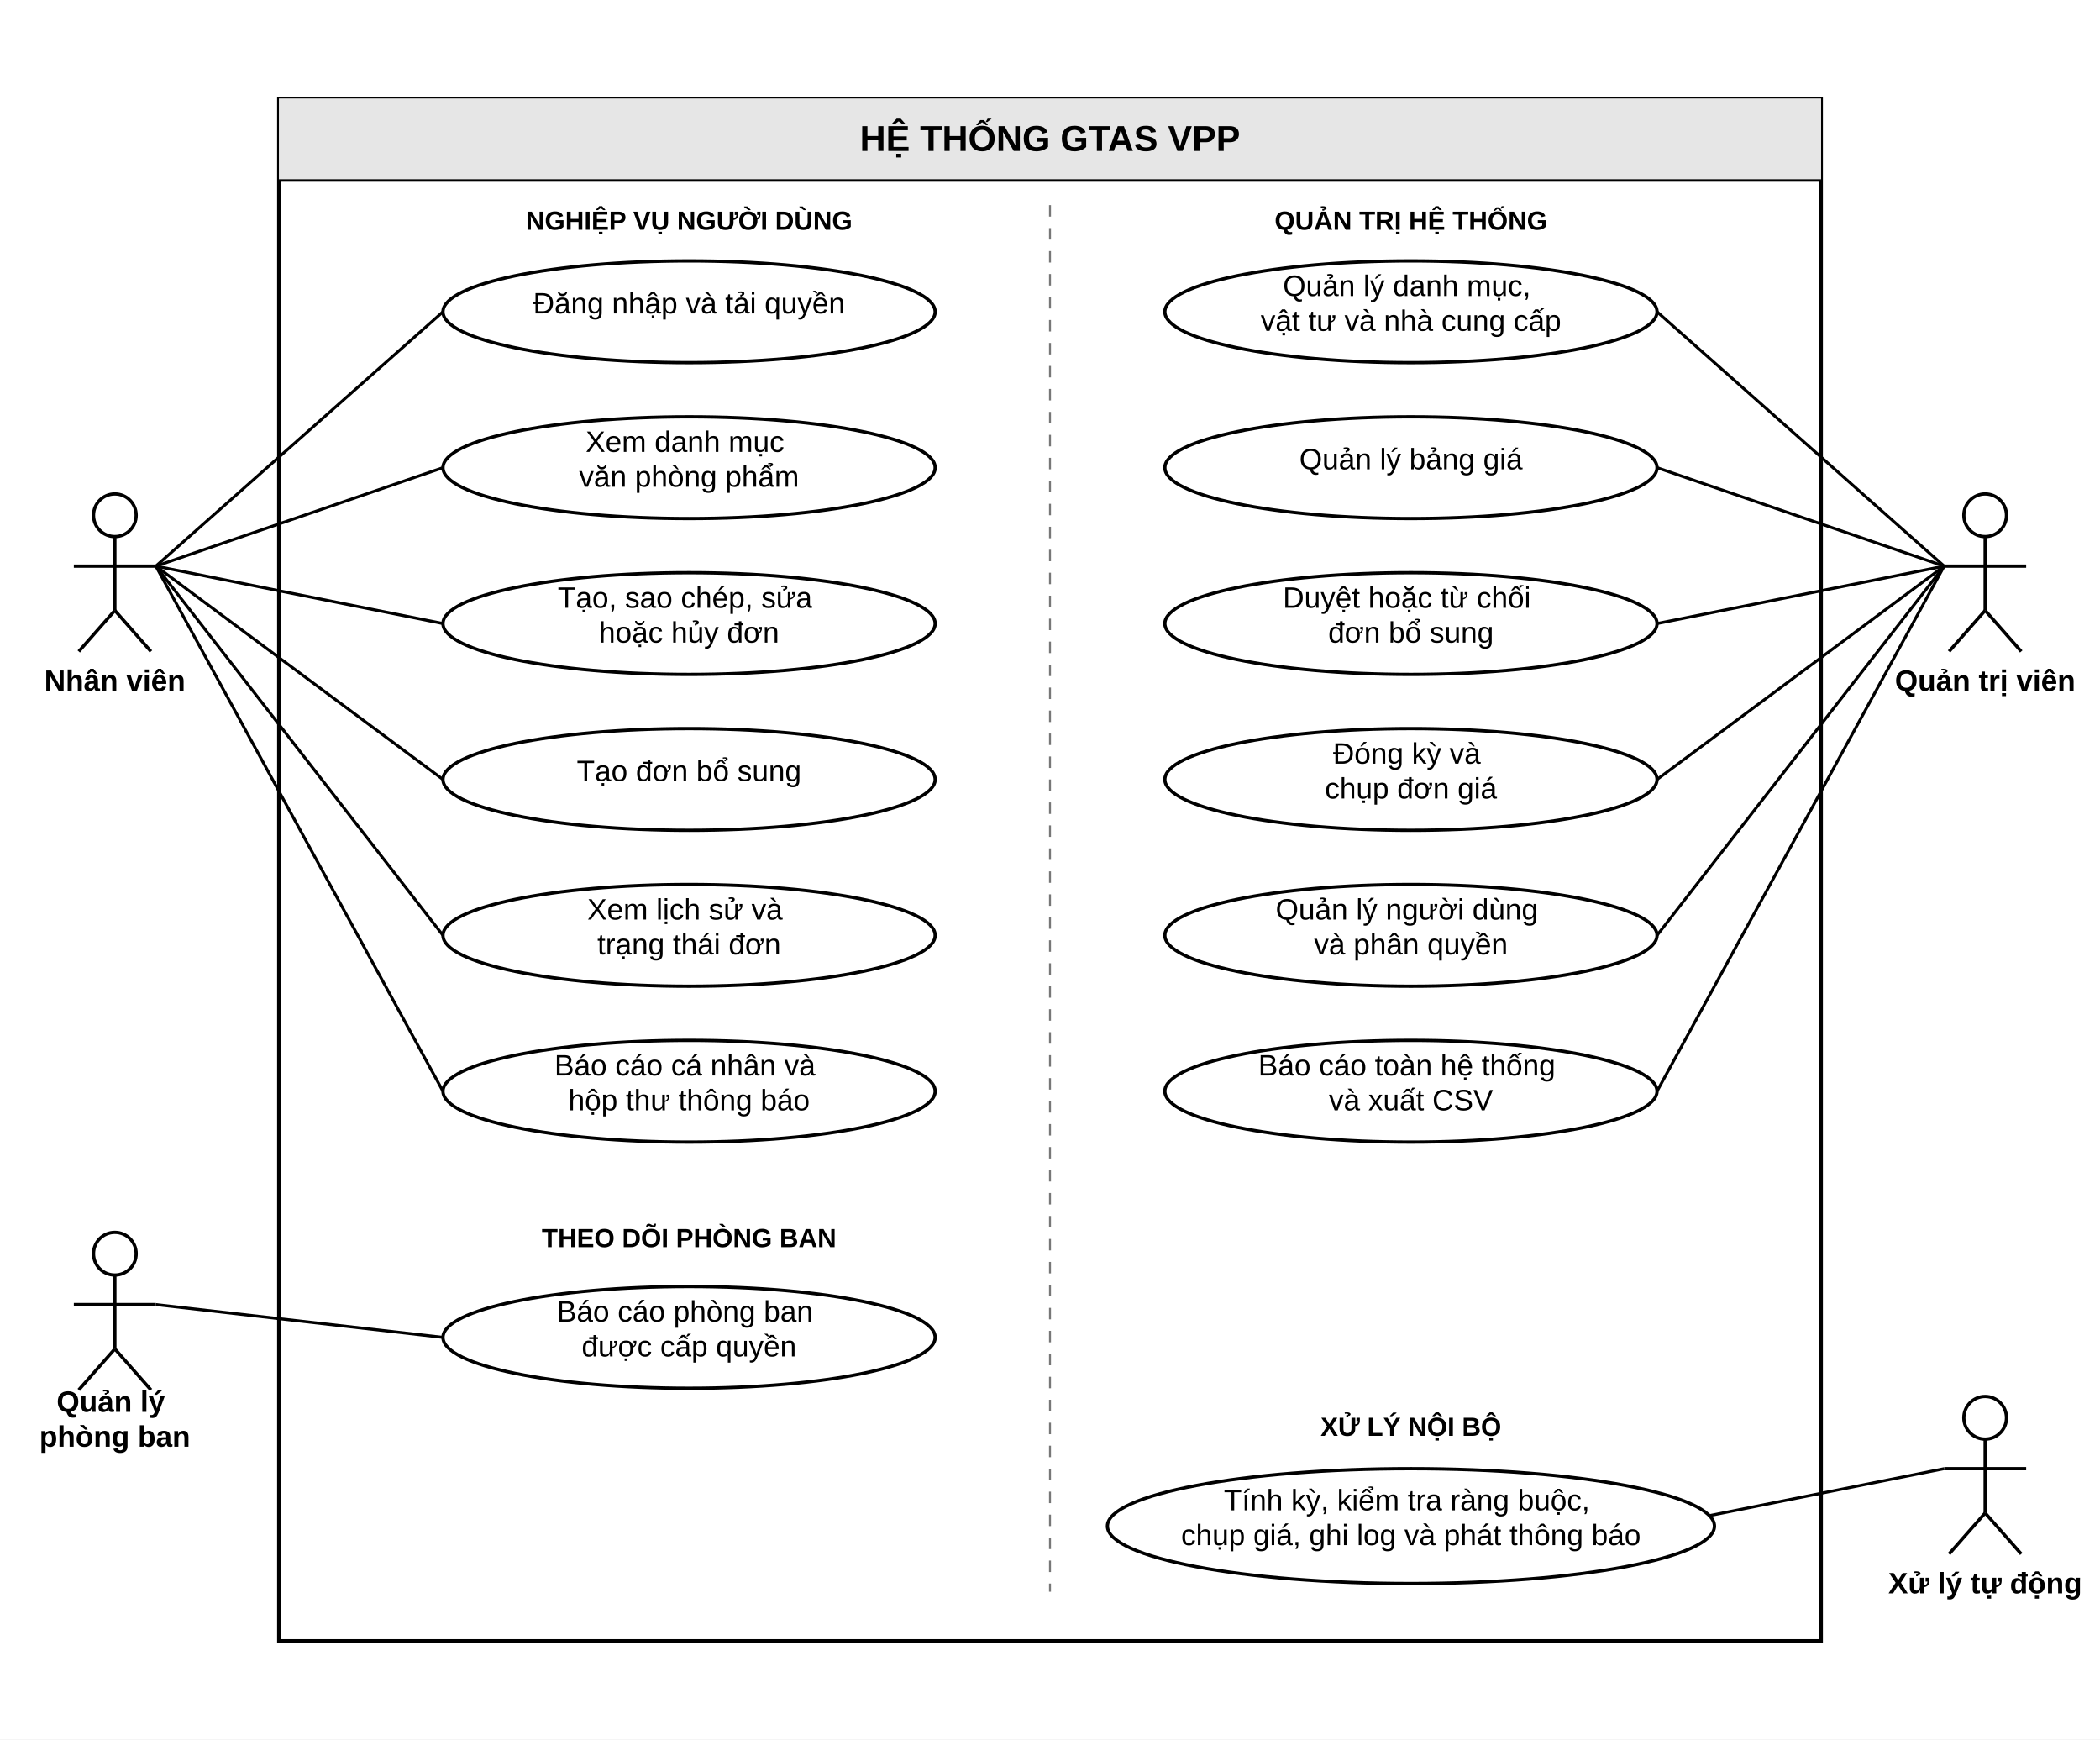
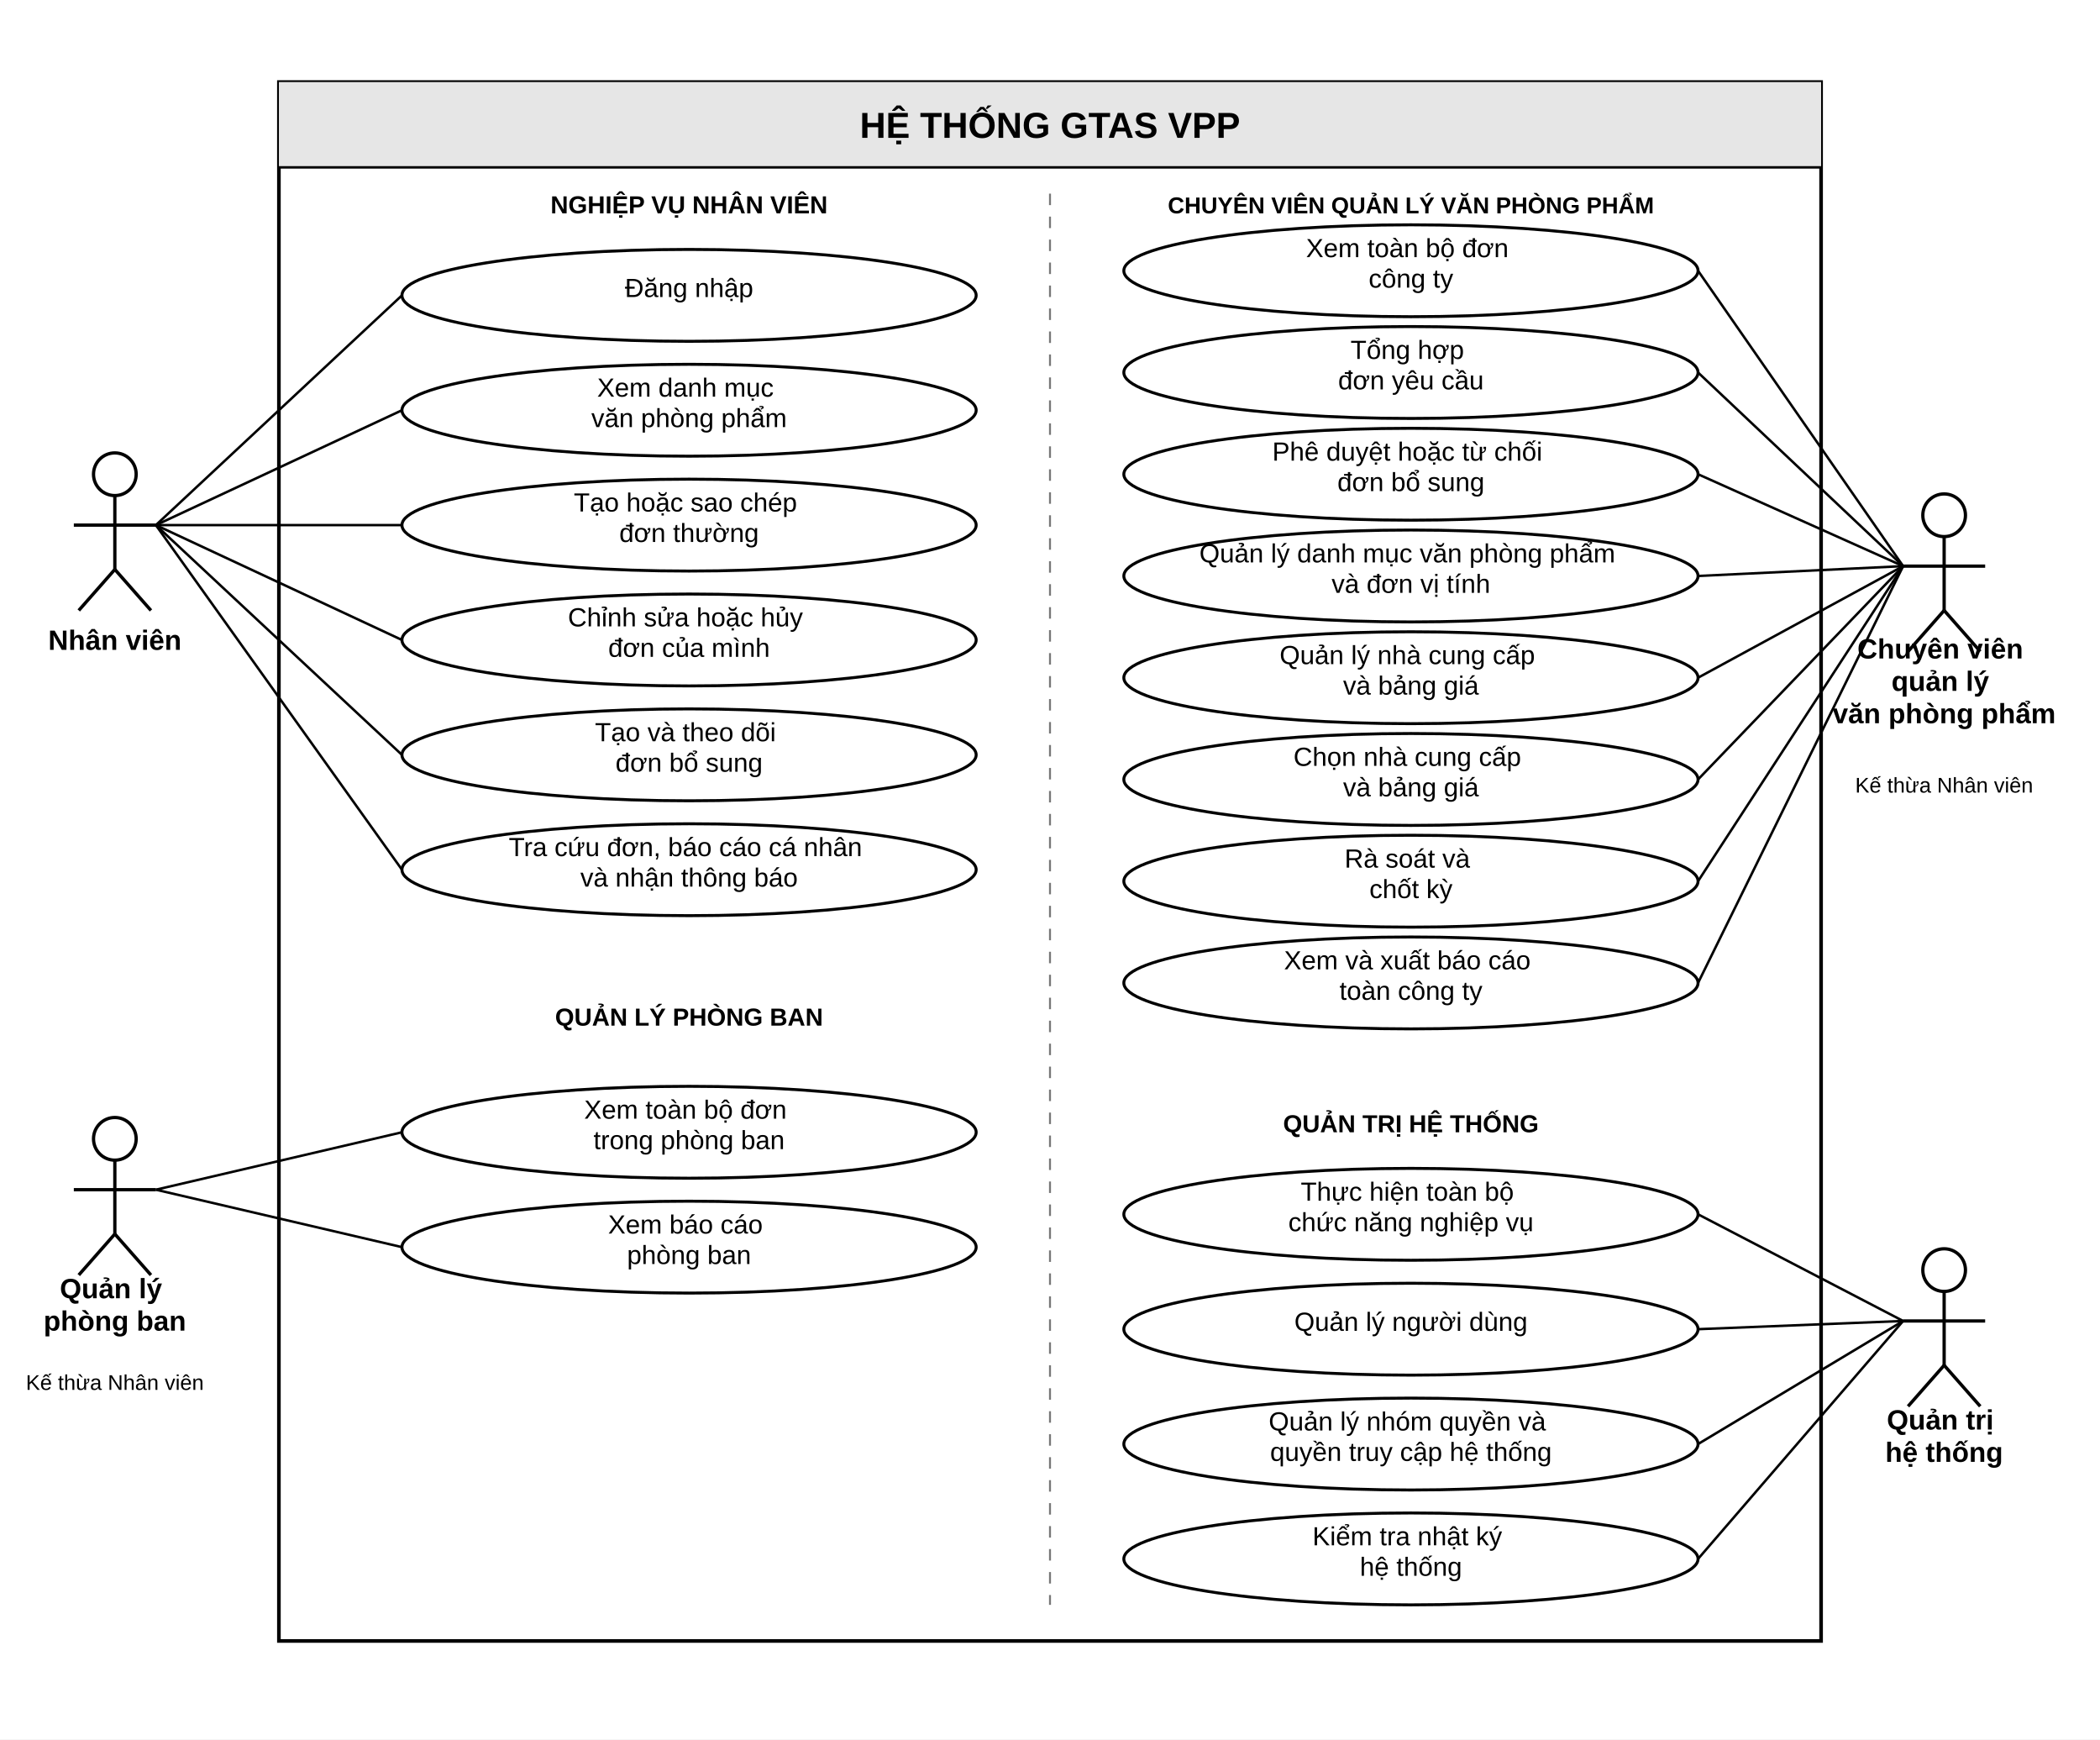
<svg xmlns="http://www.w3.org/2000/svg" width="1280" height="1060" viewBox="0 0 1280 1060">
  <rect width="100%" height="100%" fill="#FFFFFF" />
-   <circle cx="70" cy="314" r="13" fill="#FFFFFF" stroke="#000000" stroke-width="2" />
-   <line x1="70" y1="327" x2="70" y2="372" stroke="#000000" stroke-width="2" />
-   <line x1="45" y1="345" x2="95" y2="345" stroke="#000000" stroke-width="2" />
-   <line x1="70" y1="372" x2="48" y2="397" stroke="#000000" stroke-width="2" />
-   <line x1="70" y1="372" x2="92" y2="397" stroke="#000000" stroke-width="2" />
-   <text x="70" y="421.0" text-anchor="middle" font-family="Arial" font-size="18" font-weight="700" fill="#000000">
+   <circle cx="70" cy="289" r="13" fill="#FFFFFF" stroke="#000000" stroke-width="2" />
+   <line x1="70" y1="302" x2="70" y2="347" stroke="#000000" stroke-width="2" />
+   <line x1="45" y1="320" x2="95" y2="320" stroke="#000000" stroke-width="2" />
+   <line x1="70" y1="347" x2="48" y2="372" stroke="#000000" stroke-width="2" />
+   <line x1="70" y1="347" x2="92" y2="372" stroke="#000000" stroke-width="2" />
+   <text x="70" y="396.0" text-anchor="middle" font-family="Arial" font-size="17" font-weight="700" fill="#000000">
    <tspan x="70" dy="0">Nhân viên</tspan>
  </text>
-   <circle cx="70" cy="764" r="13" fill="#FFFFFF" stroke="#000000" stroke-width="2" />
-   <line x1="70" y1="777" x2="70" y2="822" stroke="#000000" stroke-width="2" />
-   <line x1="45" y1="795" x2="95" y2="795" stroke="#000000" stroke-width="2" />
-   <line x1="70" y1="822" x2="48" y2="847" stroke="#000000" stroke-width="2" />
-   <line x1="70" y1="822" x2="92" y2="847" stroke="#000000" stroke-width="2" />
-   <text x="70" y="860.38" text-anchor="middle" font-family="Arial" font-size="18" font-weight="700" fill="#000000">
+   <circle cx="70" cy="694" r="13" fill="#FFFFFF" stroke="#000000" stroke-width="2" />
+   <line x1="70" y1="707" x2="70" y2="752" stroke="#000000" stroke-width="2" />
+   <line x1="45" y1="725" x2="95" y2="725" stroke="#000000" stroke-width="2" />
+   <line x1="70" y1="752" x2="48" y2="777" stroke="#000000" stroke-width="2" />
+   <line x1="70" y1="752" x2="92" y2="777" stroke="#000000" stroke-width="2" />
+   <text x="70" y="791.14" text-anchor="middle" font-family="Arial" font-size="17" font-weight="700" fill="#000000">
    <tspan x="70" dy="0">Quản lý</tspan>
-     <tspan x="70" dy="21.24">phòng ban</tspan>
+     <tspan x="70" dy="19.72">phòng ban</tspan>
  </text>
-   <circle cx="1210" cy="314" r="13" fill="#FFFFFF" stroke="#000000" stroke-width="2" />
-   <line x1="1210" y1="327" x2="1210" y2="372" stroke="#000000" stroke-width="2" />
-   <line x1="1185" y1="345" x2="1235" y2="345" stroke="#000000" stroke-width="2" />
-   <line x1="1210" y1="372" x2="1188" y2="397" stroke="#000000" stroke-width="2" />
-   <line x1="1210" y1="372" x2="1232" y2="397" stroke="#000000" stroke-width="2" />
-   <text x="1210" y="421.0" text-anchor="middle" font-family="Arial" font-size="18" font-weight="700" fill="#000000">
-     <tspan x="1210" dy="0">Quản trị viên</tspan>
+   <text x="70" y="847.0" text-anchor="middle" font-family="Arial" font-size="13" font-weight="400" fill="#000000">
+     <tspan x="70" dy="0">Kế thừa Nhân viên</tspan>
  </text>
-   <circle cx="1210" cy="864" r="13" fill="#FFFFFF" stroke="#000000" stroke-width="2" />
-   <line x1="1210" y1="877" x2="1210" y2="922" stroke="#000000" stroke-width="2" />
-   <line x1="1185" y1="895" x2="1235" y2="895" stroke="#000000" stroke-width="2" />
-   <line x1="1210" y1="922" x2="1188" y2="947" stroke="#000000" stroke-width="2" />
-   <line x1="1210" y1="922" x2="1232" y2="947" stroke="#000000" stroke-width="2" />
-   <text x="1210" y="971.0" text-anchor="middle" font-family="Arial" font-size="18" font-weight="700" fill="#000000">
-     <tspan x="1210" dy="0">Xử lý tự động</tspan>
+   <circle cx="1185" cy="314" r="13" fill="#FFFFFF" stroke="#000000" stroke-width="2" />
+   <line x1="1185" y1="327" x2="1185" y2="372" stroke="#000000" stroke-width="2" />
+   <line x1="1160" y1="345" x2="1210" y2="345" stroke="#000000" stroke-width="2" />
+   <line x1="1185" y1="372" x2="1163" y2="397" stroke="#000000" stroke-width="2" />
+   <line x1="1185" y1="372" x2="1207" y2="397" stroke="#000000" stroke-width="2" />
+   <text x="1185" y="401.28" text-anchor="middle" font-family="Arial" font-size="17" font-weight="700" fill="#000000">
+     <tspan x="1185" dy="0">Chuyên viên</tspan>
+     <tspan x="1185" dy="19.72">quản lý</tspan>
+     <tspan x="1185" dy="19.72">văn phòng phẩm</tspan>
  </text>
-   <rect x="170" y="60" width="940" height="940" fill="#FFFFFF" stroke="#000000" stroke-width="2.2" />
-   <rect x="170" y="60" width="940" height="50" fill="#E6E6E6" stroke="none" />
-   <line x1="170" y1="110" x2="1110" y2="110" stroke="#000000" stroke-width="1.5" />
-   <text x="640" y="92.0" text-anchor="middle" font-family="Arial" font-size="22" font-weight="700" fill="#000000">
+   <text x="1185" y="483.0" text-anchor="middle" font-family="Arial" font-size="13" font-weight="400" fill="#000000">
+     <tspan x="1185" dy="0">Kế thừa Nhân viên</tspan>
+   </text>
+   <circle cx="1185" cy="774" r="13" fill="#FFFFFF" stroke="#000000" stroke-width="2" />
+   <line x1="1185" y1="787" x2="1185" y2="832" stroke="#000000" stroke-width="2" />
+   <line x1="1160" y1="805" x2="1210" y2="805" stroke="#000000" stroke-width="2" />
+   <line x1="1185" y1="832" x2="1163" y2="857" stroke="#000000" stroke-width="2" />
+   <line x1="1185" y1="832" x2="1207" y2="857" stroke="#000000" stroke-width="2" />
+   <text x="1185" y="871.14" text-anchor="middle" font-family="Arial" font-size="17" font-weight="700" fill="#000000">
+     <tspan x="1185" dy="0">Quản trị</tspan>
+     <tspan x="1185" dy="19.72">hệ thống</tspan>
+   </text>
+   <rect x="170" y="50" width="940" height="950" fill="#FFFFFF" stroke="#000000" stroke-width="2.2" />
+   <rect x="170" y="50" width="940" height="52" fill="#E6E6E6" stroke="none" />
+   <line x1="170" y1="102" x2="1110" y2="102" stroke="#000000" stroke-width="1.5" />
+   <text x="640" y="84.0" text-anchor="middle" font-family="Arial" font-size="22" font-weight="700" fill="#000000">
    <tspan x="640" dy="0">HỆ THỐNG GTAS VPP</tspan>
  </text>
-   <line x1="640" y1="125" x2="640" y2="970" stroke="#777777" stroke-width="1.2" stroke-dasharray="7 7" />
-   <text x="420" y="140.0" text-anchor="middle" font-family="Arial" font-size="16" font-weight="700" fill="#000000">
-     <tspan x="420" dy="0">NGHIỆP VỤ NGƯỜI DÙNG</tspan>
+   <line x1="640" y1="118" x2="640" y2="978" stroke="#777777" stroke-width="1.2" stroke-dasharray="7 7" />
+   <text x="420" y="130.0" text-anchor="middle" font-family="Arial" font-size="15" font-weight="700" fill="#000000">
+     <tspan x="420" dy="0">NGHIỆP VỤ NHÂN VIÊN</tspan>
  </text>
-   <text x="860" y="140.0" text-anchor="middle" font-family="Arial" font-size="16" font-weight="700" fill="#000000">
+   <text x="420" y="625.0" text-anchor="middle" font-family="Arial" font-size="15" font-weight="700" fill="#000000">
+     <tspan x="420" dy="0">QUẢN LÝ PHÒNG BAN</tspan>
+   </text>
+   <text x="860" y="130.0" text-anchor="middle" font-family="Arial" font-size="14" font-weight="700" fill="#000000">
+     <tspan x="860" dy="0">CHUYÊN VIÊN QUẢN LÝ VĂN PHÒNG PHẨM</tspan>
+   </text>
+   <text x="860" y="690.0" text-anchor="middle" font-family="Arial" font-size="15" font-weight="700" fill="#000000">
    <tspan x="860" dy="0">QUẢN TRỊ HỆ THỐNG</tspan>
  </text>
-   <line x1="95" y1="345" x2="270" y2="190" stroke="#000000" stroke-width="1.8" />
-   <ellipse cx="420" cy="190" rx="150.0" ry="31.0" fill="#FFFFFF" stroke="#000000" stroke-width="2" />
-   <text x="420" y="191.0" text-anchor="middle" font-family="Arial" font-size="18" font-weight="400" fill="#000000">
-     <tspan x="420" dy="0">Đăng nhập và tải quyền</tspan>
+   <line x1="95" y1="320" x2="245" y2="180" stroke="#000000" stroke-width="1.5" />
+   <ellipse cx="420" cy="180" rx="175.0" ry="28.0" fill="#FFFFFF" stroke="#000000" stroke-width="1.8" />
+   <text x="420" y="181.0" text-anchor="middle" font-family="Arial" font-size="16" font-weight="400" fill="#000000">
+     <tspan x="420" dy="0">Đăng nhập</tspan>
  </text>
-   <line x1="95" y1="345" x2="270" y2="285" stroke="#000000" stroke-width="1.8" />
-   <ellipse cx="420" cy="285" rx="150.0" ry="31.0" fill="#FFFFFF" stroke="#000000" stroke-width="2" />
-   <text x="420" y="275.38" text-anchor="middle" font-family="Arial" font-size="18" font-weight="400" fill="#000000">
+   <line x1="95" y1="320" x2="245" y2="250" stroke="#000000" stroke-width="1.5" />
+   <ellipse cx="420" cy="250" rx="175.0" ry="28.0" fill="#FFFFFF" stroke="#000000" stroke-width="1.8" />
+   <text x="420" y="241.72" text-anchor="middle" font-family="Arial" font-size="16" font-weight="400" fill="#000000">
    <tspan x="420" dy="0">Xem danh mục</tspan>
-     <tspan x="420" dy="21.24">văn phòng phẩm</tspan>
+     <tspan x="420" dy="18.56">văn phòng phẩm</tspan>
  </text>
-   <line x1="95" y1="345" x2="270" y2="380" stroke="#000000" stroke-width="1.8" />
-   <ellipse cx="420" cy="380" rx="150.0" ry="31.0" fill="#FFFFFF" stroke="#000000" stroke-width="2" />
-   <text x="420" y="370.38" text-anchor="middle" font-family="Arial" font-size="18" font-weight="400" fill="#000000">
-     <tspan x="420" dy="0">Tạo, sao chép, sửa</tspan>
-     <tspan x="420" dy="21.24">hoặc hủy đơn</tspan>
+   <line x1="95" y1="320" x2="245" y2="320" stroke="#000000" stroke-width="1.5" />
+   <ellipse cx="420" cy="320" rx="175.0" ry="28.0" fill="#FFFFFF" stroke="#000000" stroke-width="1.8" />
+   <text x="420" y="311.72" text-anchor="middle" font-family="Arial" font-size="16" font-weight="400" fill="#000000">
+     <tspan x="420" dy="0">Tạo hoặc sao chép</tspan>
+     <tspan x="420" dy="18.56">đơn thường</tspan>
  </text>
-   <line x1="95" y1="345" x2="270" y2="475" stroke="#000000" stroke-width="1.8" />
-   <ellipse cx="420" cy="475" rx="150.0" ry="31.0" fill="#FFFFFF" stroke="#000000" stroke-width="2" />
-   <text x="420" y="476.0" text-anchor="middle" font-family="Arial" font-size="18" font-weight="400" fill="#000000">
-     <tspan x="420" dy="0">Tạo đơn bổ sung</tspan>
+   <line x1="95" y1="320" x2="245" y2="390" stroke="#000000" stroke-width="1.5" />
+   <ellipse cx="420" cy="390" rx="175.0" ry="28.0" fill="#FFFFFF" stroke="#000000" stroke-width="1.8" />
+   <text x="420" y="381.72" text-anchor="middle" font-family="Arial" font-size="16" font-weight="400" fill="#000000">
+     <tspan x="420" dy="0">Chỉnh sửa hoặc hủy</tspan>
+     <tspan x="420" dy="18.56">đơn của mình</tspan>
  </text>
-   <line x1="95" y1="345" x2="270" y2="570" stroke="#000000" stroke-width="1.8" />
-   <ellipse cx="420" cy="570" rx="150.0" ry="31.0" fill="#FFFFFF" stroke="#000000" stroke-width="2" />
-   <text x="420" y="560.38" text-anchor="middle" font-family="Arial" font-size="18" font-weight="400" fill="#000000">
-     <tspan x="420" dy="0">Xem lịch sử và</tspan>
-     <tspan x="420" dy="21.24">trạng thái đơn</tspan>
+   <line x1="95" y1="320" x2="245" y2="460" stroke="#000000" stroke-width="1.5" />
+   <ellipse cx="420" cy="460" rx="175.0" ry="28.0" fill="#FFFFFF" stroke="#000000" stroke-width="1.8" />
+   <text x="420" y="451.72" text-anchor="middle" font-family="Arial" font-size="16" font-weight="400" fill="#000000">
+     <tspan x="420" dy="0">Tạo và theo dõi</tspan>
+     <tspan x="420" dy="18.56">đơn bổ sung</tspan>
  </text>
-   <line x1="95" y1="345" x2="270" y2="665" stroke="#000000" stroke-width="1.8" />
-   <ellipse cx="420" cy="665" rx="150.0" ry="31.0" fill="#FFFFFF" stroke="#000000" stroke-width="2" />
-   <text x="420" y="655.38" text-anchor="middle" font-family="Arial" font-size="18" font-weight="400" fill="#000000">
-     <tspan x="420" dy="0">Báo cáo cá nhân và</tspan>
-     <tspan x="420" dy="21.24">hộp thư thông báo</tspan>
+   <line x1="95" y1="320" x2="245" y2="530" stroke="#000000" stroke-width="1.5" />
+   <ellipse cx="420" cy="530" rx="175.0" ry="28.0" fill="#FFFFFF" stroke="#000000" stroke-width="1.8" />
+   <text x="420" y="521.72" text-anchor="middle" font-family="Arial" font-size="16" font-weight="400" fill="#000000">
+     <tspan x="420" dy="0">Tra cứu đơn, báo cáo cá nhân</tspan>
+     <tspan x="420" dy="18.56">và nhận thông báo</tspan>
  </text>
-   <line x1="1185" y1="345" x2="1010" y2="190" stroke="#000000" stroke-width="1.8" />
-   <ellipse cx="860" cy="190" rx="150.0" ry="31.0" fill="#FFFFFF" stroke="#000000" stroke-width="2" />
-   <text x="860" y="180.38" text-anchor="middle" font-family="Arial" font-size="18" font-weight="400" fill="#000000">
-     <tspan x="860" dy="0">Quản lý danh mục,</tspan>
-     <tspan x="860" dy="21.24">vật tư và nhà cung cấp</tspan>
+   <line x1="95" y1="725" x2="245" y2="690" stroke="#000000" stroke-width="1.5" />
+   <ellipse cx="420" cy="690" rx="175.0" ry="28.0" fill="#FFFFFF" stroke="#000000" stroke-width="1.8" />
+   <text x="420" y="681.72" text-anchor="middle" font-family="Arial" font-size="16" font-weight="400" fill="#000000">
+     <tspan x="420" dy="0">Xem toàn bộ đơn</tspan>
+     <tspan x="420" dy="18.56">trong phòng ban</tspan>
  </text>
-   <line x1="1185" y1="345" x2="1010" y2="285" stroke="#000000" stroke-width="1.8" />
-   <ellipse cx="860" cy="285" rx="150.0" ry="31.0" fill="#FFFFFF" stroke="#000000" stroke-width="2" />
-   <text x="860" y="286.0" text-anchor="middle" font-family="Arial" font-size="18" font-weight="400" fill="#000000">
-     <tspan x="860" dy="0">Quản lý bảng giá</tspan>
+   <line x1="95" y1="725" x2="245" y2="760" stroke="#000000" stroke-width="1.5" />
+   <ellipse cx="420" cy="760" rx="175.0" ry="28.0" fill="#FFFFFF" stroke="#000000" stroke-width="1.8" />
+   <text x="420" y="751.72" text-anchor="middle" font-family="Arial" font-size="16" font-weight="400" fill="#000000">
+     <tspan x="420" dy="0">Xem báo cáo</tspan>
+     <tspan x="420" dy="18.56">phòng ban</tspan>
  </text>
-   <line x1="1185" y1="345" x2="1010" y2="380" stroke="#000000" stroke-width="1.8" />
-   <ellipse cx="860" cy="380" rx="150.0" ry="31.0" fill="#FFFFFF" stroke="#000000" stroke-width="2" />
-   <text x="860" y="370.38" text-anchor="middle" font-family="Arial" font-size="18" font-weight="400" fill="#000000">
-     <tspan x="860" dy="0">Duyệt hoặc từ chối</tspan>
-     <tspan x="860" dy="21.24">đơn bổ sung</tspan>
+   <line x1="1160" y1="345" x2="1035" y2="165" stroke="#000000" stroke-width="1.5" />
+   <ellipse cx="860" cy="165" rx="175.0" ry="28.0" fill="#FFFFFF" stroke="#000000" stroke-width="1.8" />
+   <text x="860" y="156.72" text-anchor="middle" font-family="Arial" font-size="16" font-weight="400" fill="#000000">
+     <tspan x="860" dy="0">Xem toàn bộ đơn</tspan>
+     <tspan x="860" dy="18.56">công ty</tspan>
  </text>
-   <line x1="1185" y1="345" x2="1010" y2="475" stroke="#000000" stroke-width="1.8" />
-   <ellipse cx="860" cy="475" rx="150.0" ry="31.0" fill="#FFFFFF" stroke="#000000" stroke-width="2" />
-   <text x="860" y="465.38" text-anchor="middle" font-family="Arial" font-size="18" font-weight="400" fill="#000000">
-     <tspan x="860" dy="0">Đóng kỳ và</tspan>
-     <tspan x="860" dy="21.24">chụp đơn giá</tspan>
+   <line x1="1160" y1="345" x2="1035" y2="227" stroke="#000000" stroke-width="1.5" />
+   <ellipse cx="860" cy="227" rx="175.0" ry="28.0" fill="#FFFFFF" stroke="#000000" stroke-width="1.8" />
+   <text x="860" y="218.72" text-anchor="middle" font-family="Arial" font-size="16" font-weight="400" fill="#000000">
+     <tspan x="860" dy="0">Tổng hợp</tspan>
+     <tspan x="860" dy="18.56">đơn yêu cầu</tspan>
  </text>
-   <line x1="1185" y1="345" x2="1010" y2="570" stroke="#000000" stroke-width="1.8" />
-   <ellipse cx="860" cy="570" rx="150.0" ry="31.0" fill="#FFFFFF" stroke="#000000" stroke-width="2" />
-   <text x="860" y="560.38" text-anchor="middle" font-family="Arial" font-size="18" font-weight="400" fill="#000000">
+   <line x1="1160" y1="345" x2="1035" y2="289" stroke="#000000" stroke-width="1.5" />
+   <ellipse cx="860" cy="289" rx="175.0" ry="28.0" fill="#FFFFFF" stroke="#000000" stroke-width="1.8" />
+   <text x="860" y="280.72" text-anchor="middle" font-family="Arial" font-size="16" font-weight="400" fill="#000000">
+     <tspan x="860" dy="0">Phê duyệt hoặc từ chối</tspan>
+     <tspan x="860" dy="18.56">đơn bổ sung</tspan>
+   </text>
+   <line x1="1160" y1="345" x2="1035" y2="351" stroke="#000000" stroke-width="1.5" />
+   <ellipse cx="860" cy="351" rx="175.0" ry="28.0" fill="#FFFFFF" stroke="#000000" stroke-width="1.8" />
+   <text x="860" y="342.72" text-anchor="middle" font-family="Arial" font-size="16" font-weight="400" fill="#000000">
+     <tspan x="860" dy="0">Quản lý danh mục văn phòng phẩm</tspan>
+     <tspan x="860" dy="18.56">và đơn vị tính</tspan>
+   </text>
+   <line x1="1160" y1="345" x2="1035" y2="413" stroke="#000000" stroke-width="1.5" />
+   <ellipse cx="860" cy="413" rx="175.0" ry="28.0" fill="#FFFFFF" stroke="#000000" stroke-width="1.8" />
+   <text x="860" y="404.72" text-anchor="middle" font-family="Arial" font-size="16" font-weight="400" fill="#000000">
+     <tspan x="860" dy="0">Quản lý nhà cung cấp</tspan>
+     <tspan x="860" dy="18.56">và bảng giá</tspan>
+   </text>
+   <line x1="1160" y1="345" x2="1035" y2="475" stroke="#000000" stroke-width="1.5" />
+   <ellipse cx="860" cy="475" rx="175.0" ry="28.0" fill="#FFFFFF" stroke="#000000" stroke-width="1.8" />
+   <text x="860" y="466.72" text-anchor="middle" font-family="Arial" font-size="16" font-weight="400" fill="#000000">
+     <tspan x="860" dy="0">Chọn nhà cung cấp</tspan>
+     <tspan x="860" dy="18.56">và bảng giá</tspan>
+   </text>
+   <line x1="1160" y1="345" x2="1035" y2="537" stroke="#000000" stroke-width="1.5" />
+   <ellipse cx="860" cy="537" rx="175.0" ry="28.0" fill="#FFFFFF" stroke="#000000" stroke-width="1.8" />
+   <text x="860" y="528.72" text-anchor="middle" font-family="Arial" font-size="16" font-weight="400" fill="#000000">
+     <tspan x="860" dy="0">Rà soát và</tspan>
+     <tspan x="860" dy="18.56">chốt kỳ</tspan>
+   </text>
+   <line x1="1160" y1="345" x2="1035" y2="599" stroke="#000000" stroke-width="1.5" />
+   <ellipse cx="860" cy="599" rx="175.0" ry="28.0" fill="#FFFFFF" stroke="#000000" stroke-width="1.8" />
+   <text x="860" y="590.72" text-anchor="middle" font-family="Arial" font-size="16" font-weight="400" fill="#000000">
+     <tspan x="860" dy="0">Xem và xuất báo cáo</tspan>
+     <tspan x="860" dy="18.56">toàn công ty</tspan>
+   </text>
+   <line x1="1160" y1="805" x2="1035" y2="740" stroke="#000000" stroke-width="1.5" />
+   <ellipse cx="860" cy="740" rx="175.0" ry="28.0" fill="#FFFFFF" stroke="#000000" stroke-width="1.8" />
+   <text x="860" y="731.72" text-anchor="middle" font-family="Arial" font-size="16" font-weight="400" fill="#000000">
+     <tspan x="860" dy="0">Thực hiện toàn bộ</tspan>
+     <tspan x="860" dy="18.56">chức năng nghiệp vụ</tspan>
+   </text>
+   <line x1="1160" y1="805" x2="1035" y2="810" stroke="#000000" stroke-width="1.5" />
+   <ellipse cx="860" cy="810" rx="175.0" ry="28.0" fill="#FFFFFF" stroke="#000000" stroke-width="1.8" />
+   <text x="860" y="811.0" text-anchor="middle" font-family="Arial" font-size="16" font-weight="400" fill="#000000">
    <tspan x="860" dy="0">Quản lý người dùng</tspan>
-     <tspan x="860" dy="21.24">và phân quyền</tspan>
  </text>
-   <line x1="1185" y1="345" x2="1010" y2="665" stroke="#000000" stroke-width="1.8" />
-   <ellipse cx="860" cy="665" rx="150.0" ry="31.0" fill="#FFFFFF" stroke="#000000" stroke-width="2" />
-   <text x="860" y="655.38" text-anchor="middle" font-family="Arial" font-size="18" font-weight="400" fill="#000000">
-     <tspan x="860" dy="0">Báo cáo toàn hệ thống</tspan>
-     <tspan x="860" dy="21.24">và xuất CSV</tspan>
+   <line x1="1160" y1="805" x2="1035" y2="880" stroke="#000000" stroke-width="1.5" />
+   <ellipse cx="860" cy="880" rx="175.0" ry="28.0" fill="#FFFFFF" stroke="#000000" stroke-width="1.8" />
+   <text x="860" y="871.72" text-anchor="middle" font-family="Arial" font-size="16" font-weight="400" fill="#000000">
+     <tspan x="860" dy="0">Quản lý nhóm quyền và</tspan>
+     <tspan x="860" dy="18.56">quyền truy cập hệ thống</tspan>
  </text>
-   <text x="420" y="760.0" text-anchor="middle" font-family="Arial" font-size="16" font-weight="700" fill="#000000">
-     <tspan x="420" dy="0">THEO DÕI PHÒNG BAN</tspan>
-   </text>
-   <line x1="95" y1="795" x2="270" y2="815" stroke="#000000" stroke-width="1.8" />
-   <ellipse cx="420" cy="815" rx="150.0" ry="31.0" fill="#FFFFFF" stroke="#000000" stroke-width="2" />
-   <text x="420" y="805.38" text-anchor="middle" font-family="Arial" font-size="18" font-weight="400" fill="#000000">
-     <tspan x="420" dy="0">Báo cáo phòng ban</tspan>
-     <tspan x="420" dy="21.24">được cấp quyền</tspan>
-   </text>
-   <text x="860" y="875.0" text-anchor="middle" font-family="Arial" font-size="16" font-weight="700" fill="#000000">
-     <tspan x="860" dy="0">XỬ LÝ NỘI BỘ</tspan>
-   </text>
-   <line x1="1185" y1="895" x2="1010" y2="930" stroke="#000000" stroke-width="1.8" />
-   <ellipse cx="860" cy="930" rx="185.0" ry="35.0" fill="#FFFFFF" stroke="#000000" stroke-width="2" />
-   <text x="860" y="920.38" text-anchor="middle" font-family="Arial" font-size="18" font-weight="400" fill="#000000">
-     <tspan x="860" dy="0">Tính kỳ, kiểm tra ràng buộc,</tspan>
-     <tspan x="860" dy="21.24">chụp giá, ghi log và phát thông báo</tspan>
+   <line x1="1160" y1="805" x2="1035" y2="950" stroke="#000000" stroke-width="1.5" />
+   <ellipse cx="860" cy="950" rx="175.0" ry="28.0" fill="#FFFFFF" stroke="#000000" stroke-width="1.8" />
+   <text x="860" y="941.72" text-anchor="middle" font-family="Arial" font-size="16" font-weight="400" fill="#000000">
+     <tspan x="860" dy="0">Kiểm tra nhật ký</tspan>
+     <tspan x="860" dy="18.56">hệ thống</tspan>
  </text>
</svg>
